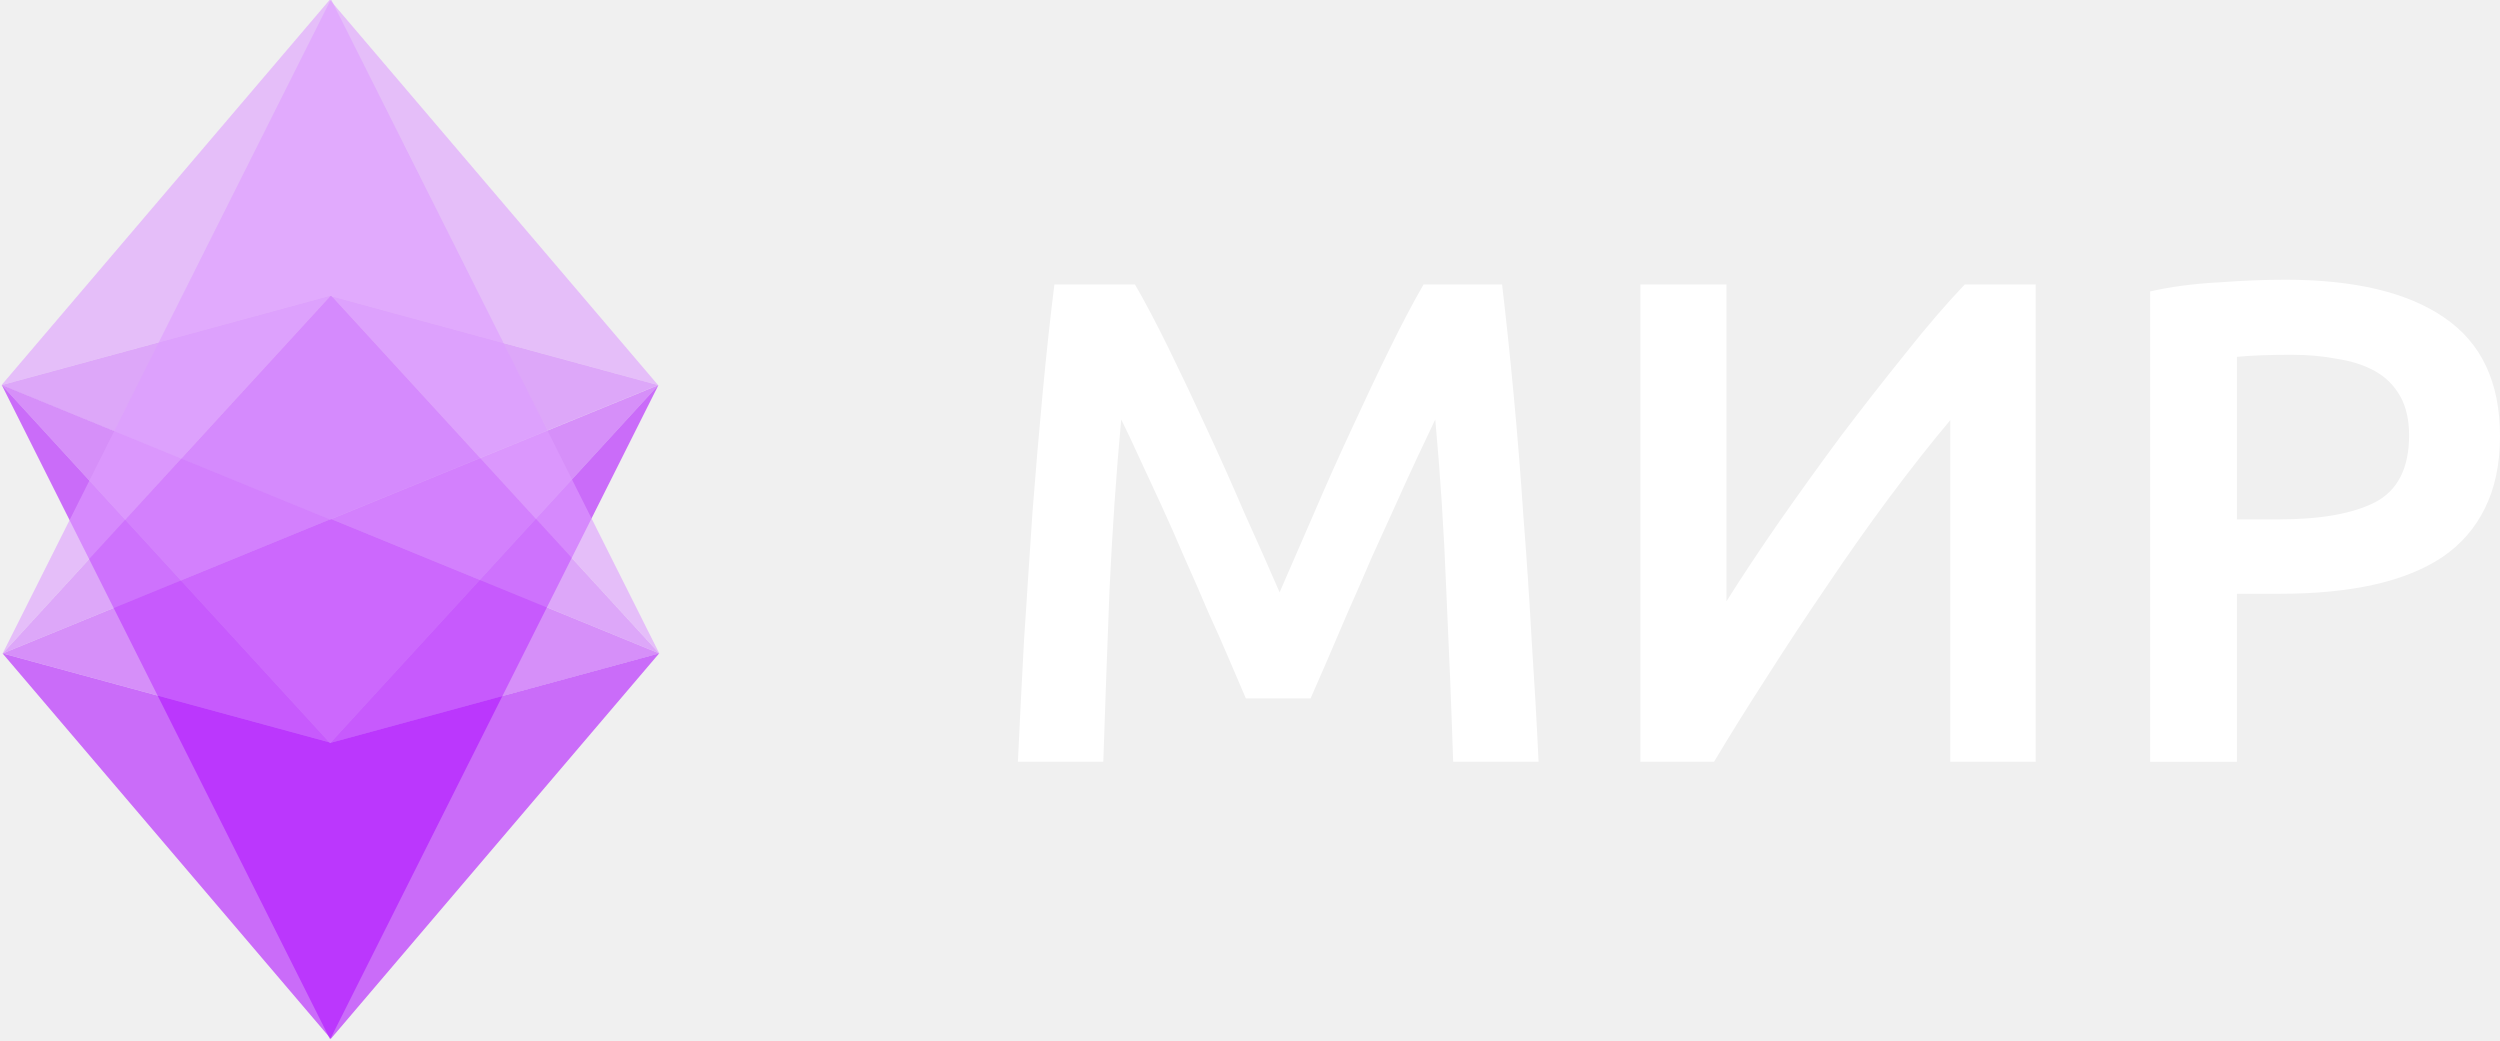
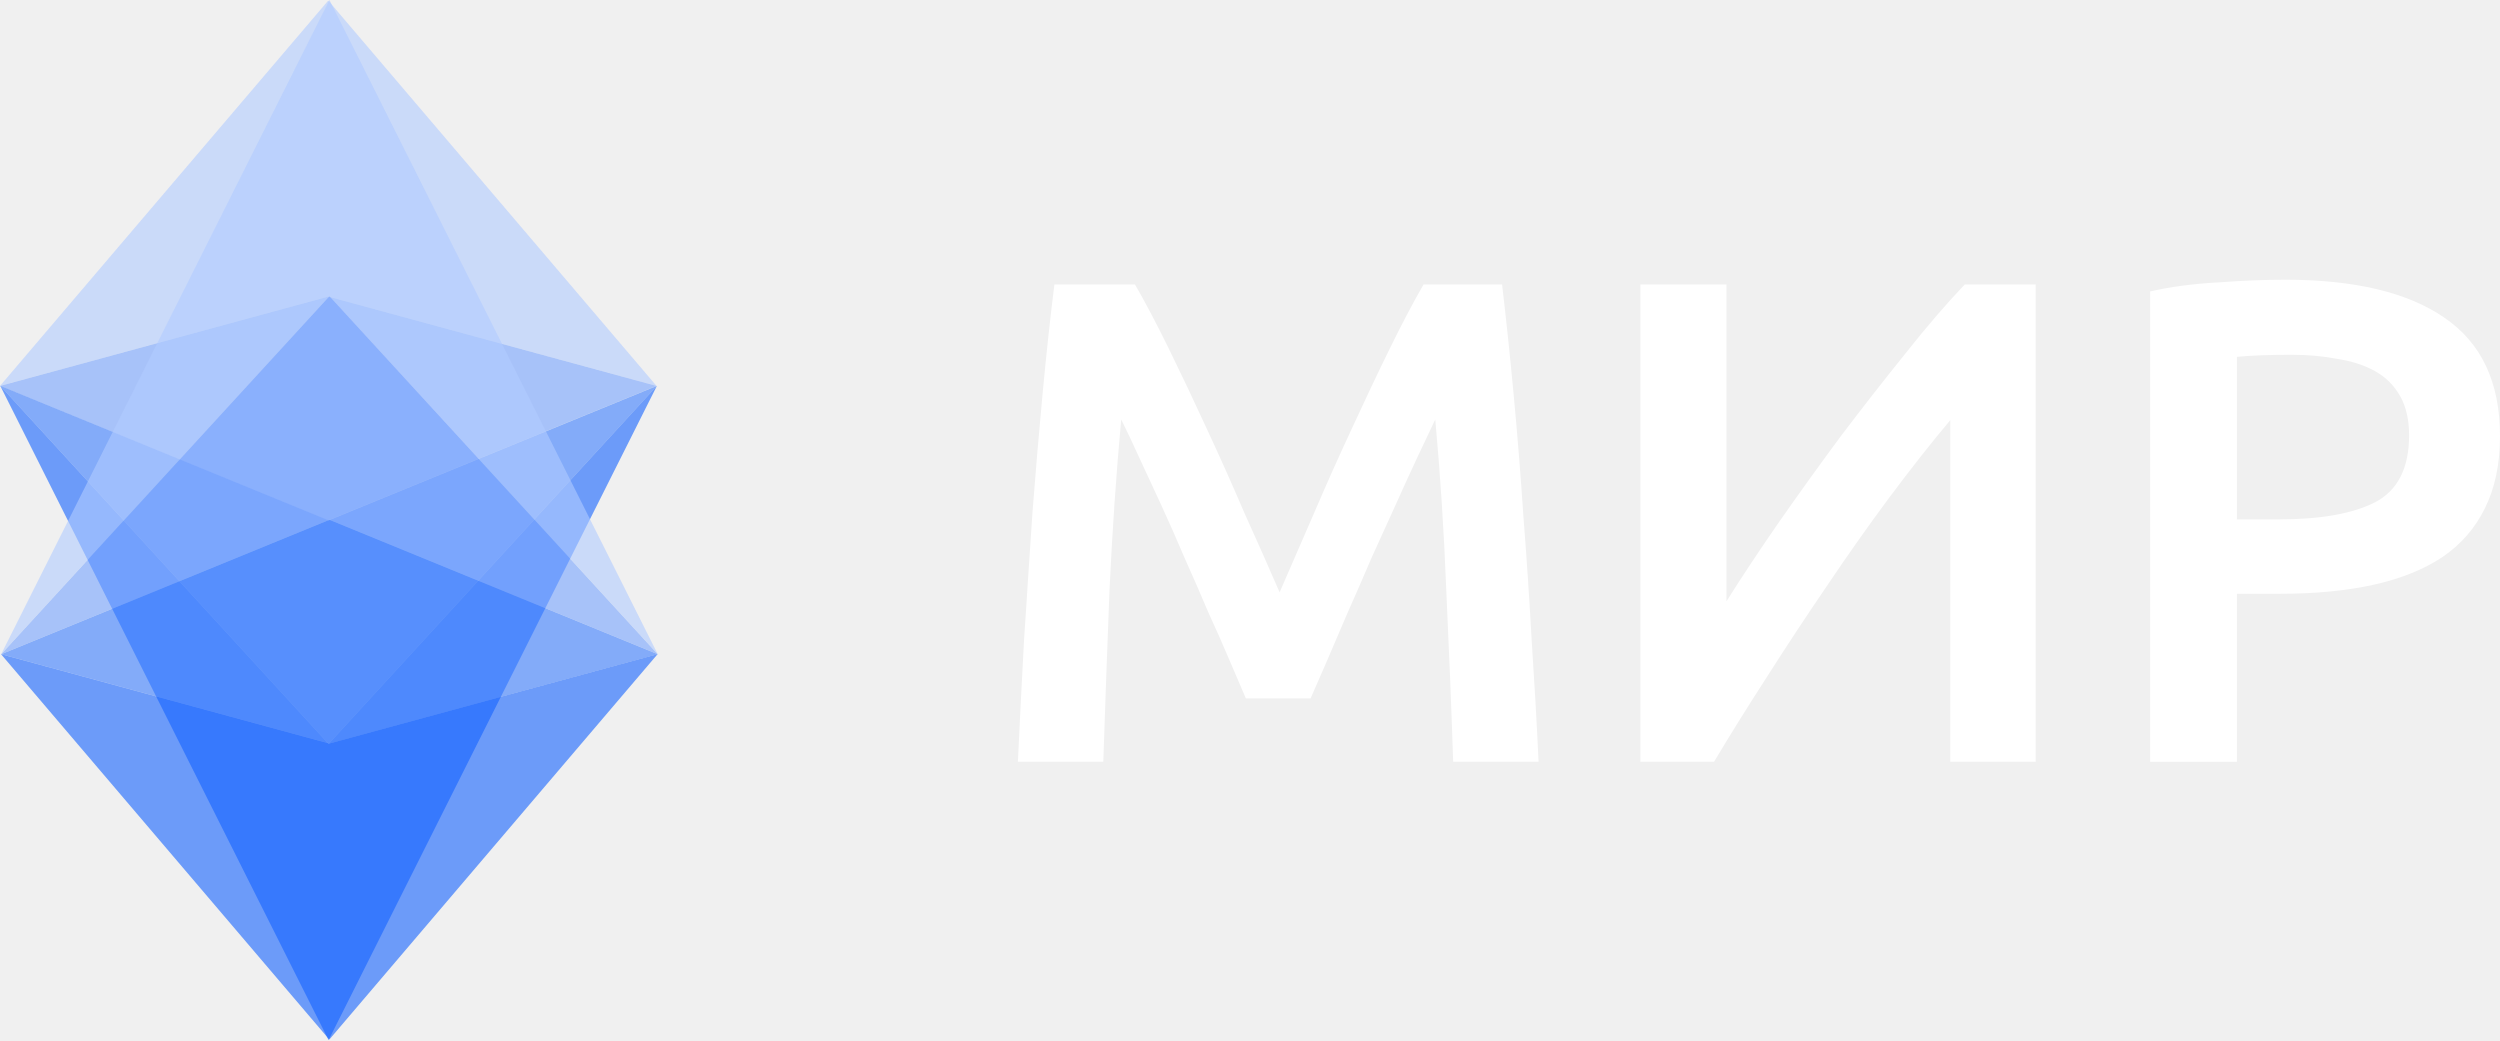
<svg xmlns="http://www.w3.org/2000/svg" width="133.342" height="55.475" viewBox="0 0 138899.38 57786.466" version="1.1" id="svg12" style="clip-rule:evenodd;fill-rule:evenodd;image-rendering:optimizeQuality;shape-rendering:geometricPrecision;text-rendering:geometricPrecision">
  <defs id="defs4">
    <style id="style2">
-     .fil0 {fill:white}
-    </style>
-     <style id="style2-6">
    .fil0 {fill:white}
   </style>
  </defs>
  <g style="clip-rule:evenodd;fill:#ffffff;fill-rule:evenodd;stroke-width:18.149;image-rendering:optimizeQuality;shape-rendering:geometricPrecision;text-rendering:geometricPrecision" aria-label="МИР" transform="matrix(57.39817,0,0,57.39817,198461.47,-331052.98)" id="g7960">
    <path d="m -2359,6043 q 14.667,25.333 32.667,62 18,36.667 36.667,77.333 18.667,40 36.667,82 18.667,41.333 34,76.667 15.333,-35.333 33.333,-76.667 18,-42 36.667,-82 18.667,-40.667 36.667,-77.333 18,-36.667 32.667,-62 h 76 q 6,50.667 11.333,108 5.333,56.667 9.333,116.67 4.667,59.333 8,120 4,60 6.667,117.33 h -82.667 q -2.667,-80.667 -6.667,-166 -3.333,-85.333 -10.667,-165.33 -7.333,15.333 -17.333,36.667 -10,21.333 -21.333,46.667 -11.333,24.667 -23.333,51.333 -11.333,26.667 -22.667,52 -10.667,24.667 -20,46.667 -9.333,21.333 -16,36.667 h -62.667 q -6.667,-15.333 -16,-37.333 -9.333,-22 -20.667,-46.667 -10.667,-25.333 -22.667,-52 -11.333,-26.667 -22.667,-51.333 -11.333,-24.667 -21.333,-46 -10,-22 -17.333,-36.667 -7.333,80 -11.333,165.33 -3.333,85.333 -6,166 h -82.667 q 2.667,-57.333 6,-118.67 4,-61.333 8,-121.33 4.667,-60.667 10,-117.33 5.333,-56.667 11.333,-104.67 z" id="path7954" style="fill:#ffffff;stroke-width:18.149" />
    <path d="m -1869.8,6505 v -462 h 83.333 v 306.67 q 22.667,-36 51.333,-77.333 29.333,-42 60,-83.333 31.333,-41.333 62,-79.333 30.667,-38.667 57.333,-66.667 h 68.667 v 462 h -82.667 v -330.67 q -28,33.333 -59.333,75.333 -30.667,41.333 -60.667,86 -30,44 -58,88 -28,43.333 -50.667,81.333 z" id="path7956" style="fill:#ffffff;stroke-width:18.149" />
    <path d="m -1245.7,6038.4 q 100.67,0 154,36.667 54,36.667 54,114.67 0,40.667 -14.667,70 -14,28.667 -41.333,47.333 -27.333,18 -66.667,26.667 -39.333,8.667 -90,8.667 h -42 v 162.67 h -84 v -455.33 q 29.333,-6.667 64.667,-8.667 36,-2.667 66,-2.667 z m 6,72.667 q -32,0 -52.667,2 v 157.33 h 40.667 q 60.667,0 93.333,-16.667 32.667,-17.333 32.667,-64.667 0,-22.667 -8.667,-38 -8.667,-15.333 -24,-24 -15.333,-8.667 -36.667,-12 -20.667,-4 -44.667,-4 z" id="path7958" style="fill:#ffffff;stroke-width:18.149" />
  </g>
-   <g style="clip-rule:evenodd;fill-rule:evenodd;stroke-width:1.562;image-rendering:optimizeQuality;shape-rendering:geometricPrecision;text-rendering:geometricPrecision" id="g4802" transform="matrix(0.6400322,0,0,0.6400322,83.15135,-46.97579)">
-     <g id="g7994" transform="matrix(203.8822,0,0,203.8822,2416019.8,-2104412.6)" style="stroke-width:38.415">
-       <g id="g7964-7" transform="matrix(0.2078,0,0,0.2078,-8124,9125.3)" style="opacity:0.6;fill:#de9dff;fill-opacity:1;stroke-width:38.415">
-         <path id="path7962-5" transform="translate(3987.6,3336.5)" d="m -21246,2422.1 -672.67,789.72 672.67,-183.04 672.67,183.04 z" style="opacity:1;fill:#de9dff;fill-opacity:1;stroke-width:38.415" />
-       </g>
-       <g id="g7968-3" transform="matrix(0.2078,0,0,0.2078,-8124,9125.3)" style="opacity:0.6;fill:#d176ff;fill-opacity:1;stroke-width:38.415">
-         <path id="path7966-5" transform="translate(3987.6,3336.5)" d="m -21246,3028.8 -672.67,183.04 672.67,275.47 672.67,-275.47 z" style="opacity:1;fill:#d176ff;fill-opacity:1;stroke-width:38.415" />
-       </g>
-       <g id="g7972-6" transform="matrix(0.2078,0,0,0.2078,-8124,9125.3)" style="opacity:0.6;fill:#c44fff;fill-opacity:1;stroke-width:38.415">
-         <path id="path7970-2" transform="translate(3987.6,3336.5)" d="m -21918,3211.8 672.67,733.65 672.67,-733.65 -672.67,275.47 z" style="opacity:1;fill:#c44fff;fill-opacity:1;stroke-width:38.415" />
-       </g>
-       <path style="opacity:0.6;fill:#b014ff;fill-opacity:1;stroke-width:7.983" d="m -11849.937,10486.037 139.781,278.556 139.781,-278.556 -139.781,152.452 z" id="path7974-9" />
-       <g id="g7980-1" transform="matrix(-0.2078,0,0,-0.2078,-15296,11961)" style="opacity:0.6;fill:#b014ff;fill-opacity:1;stroke-width:38.415">
-         <path id="path7978-2" transform="rotate(180,-20190,5176.7)" d="m -23795,3805.1 672.67,789.72 672.67,-789.72 -672.67,183.04 z" style="opacity:1;fill:#b014ff;fill-opacity:1;stroke-width:38.415" />
-       </g>
-       <g id="g7984-7" transform="matrix(-0.2078,0,0,-0.2078,-15296,11961)" style="opacity:0.6;fill:#c44fff;fill-opacity:1;stroke-width:38.415">
-         <path id="path7982-0" transform="rotate(180,-20190,5176.7)" d="m -23122,3529.7 -672.67,275.47 672.67,183.04 672.67,-183.04 z" style="opacity:1;fill:#c44fff;fill-opacity:1;stroke-width:38.415" />
-       </g>
-       <g id="g7988-9" transform="matrix(-0.2078,0,0,-0.2078,-15296,11961)" style="opacity:0.6;fill:#d176ff;fill-opacity:1;stroke-width:38.415">
-         <path id="path7986-3" transform="rotate(180,-20190,5176.7)" d="m -23122,3071.5 -672.67,733.65 672.67,-275.47 672.67,275.47 z" style="opacity:1;fill:#d176ff;fill-opacity:1;stroke-width:38.415" />
-       </g>
-       <g id="g7992-6" transform="matrix(-0.2078,0,0,-0.2078,-15296,11961)" style="opacity:0.6;fill:#de9dff;fill-opacity:1;stroke-width:38.415">
-         <path id="path7990-0" transform="rotate(180,-20190,5176.7)" d="m -23122,2464.6 -672.67,1340.5 672.67,-733.65 672.67,733.65 z" style="opacity:1;fill:#de9dff;fill-opacity:1;stroke-width:38.415" />
-       </g>
-     </g>
+   <g id="g7964" transform="matrix(27.11346,0,0,27.11346,486173.39,-156105.75)" style="clip-rule:evenodd;opacity:0.6;fill:#b1cbff;fill-rule:evenodd;stroke-width:38.419;image-rendering:optimizeQuality;shape-rendering:geometricPrecision;text-rendering:geometricPrecision">
+     <path id="path7962" transform="translate(3987.6,3336.5)" d="m -21246,2422.1 -672.67,789.72 672.67,-183.04 672.67,183.04 z" style="opacity:1;fill:#b1cbff;stroke-width:38.419" />
+   </g>
+   <g id="g7968" transform="matrix(27.11346,0,0,27.11346,486173.39,-156105.75)" style="clip-rule:evenodd;opacity:0.6;fill:#76a4ff;fill-rule:evenodd;stroke-width:38.419;image-rendering:optimizeQuality;shape-rendering:geometricPrecision;text-rendering:geometricPrecision">
+     <path id="path7966" transform="translate(3987.6,3336.5)" d="m -21246,3028.8 -672.67,183.04 672.67,275.47 672.67,-275.47 z" style="opacity:1;fill:#76a4ff;stroke-width:38.419" />
+   </g>
+   <g id="g7972" transform="matrix(27.11346,0,0,27.11346,486173.39,-156105.75)" style="clip-rule:evenodd;opacity:0.6;fill:#3b7dff;fill-rule:evenodd;stroke-width:38.419;image-rendering:optimizeQuality;shape-rendering:geometricPrecision;text-rendering:geometricPrecision">
+     <path id="path7970" transform="translate(3987.6,3336.5)" d="m -21918,3211.8 672.67,733.65 672.67,-733.65 -672.67,275.47 z" style="opacity:1;fill:#3b7dff;stroke-width:38.419" />
+   </g>
+   <g id="g7976" transform="matrix(27.11346,0,0,27.11346,486173.39,-156105.75)" style="clip-rule:evenodd;opacity:0.6;fill:#1463ff;fill-rule:evenodd;stroke-width:38.419;image-rendering:optimizeQuality;shape-rendering:geometricPrecision;text-rendering:geometricPrecision">
+     <path id="path7974" transform="translate(3987.6,3336.5)" d="m -21918,3211.8 672.67,1340.5 672.67,-1340.5 -672.67,733.65 z" style="opacity:1;fill:#1463ff;stroke-width:38.419" />
+   </g>
+   <g id="g7980" transform="matrix(-27.11346,0,0,-27.11346,-449619.42,213892.48)" style="clip-rule:evenodd;opacity:0.6;fill:#1463ff;fill-rule:evenodd;stroke-width:38.419;image-rendering:optimizeQuality;shape-rendering:geometricPrecision;text-rendering:geometricPrecision">
+     <path id="path7978" transform="rotate(180,-20190,5176.7)" d="m -23795,3805.1 672.67,789.72 672.67,-789.72 -672.67,183.04 z" style="opacity:1;fill:#1463ff;stroke-width:38.419" />
+   </g>
+   <g id="g7984" transform="matrix(-27.11346,0,0,-27.11346,-449619.42,213892.48)" style="clip-rule:evenodd;opacity:0.6;fill:#3b7dff;fill-rule:evenodd;stroke-width:38.419;image-rendering:optimizeQuality;shape-rendering:geometricPrecision;text-rendering:geometricPrecision">
+     <path id="path7982" transform="rotate(180,-20190,5176.7)" d="m -23122,3529.7 -672.67,275.47 672.67,183.04 672.67,-183.04 z" style="opacity:1;fill:#3b7dff;stroke-width:38.419" />
+   </g>
+   <g id="g7988" transform="matrix(-27.11346,0,0,-27.11346,-449619.42,213892.48)" style="clip-rule:evenodd;opacity:0.6;fill:#76a4ff;fill-rule:evenodd;stroke-width:38.419;image-rendering:optimizeQuality;shape-rendering:geometricPrecision;text-rendering:geometricPrecision">
+     <path id="path7986" transform="rotate(180,-20190,5176.7)" d="m -23122,3071.5 -672.67,733.65 672.67,-275.47 672.67,275.47 z" style="opacity:1;fill:#76a4ff;stroke-width:38.419" />
+   </g>
+   <g id="g7992" transform="matrix(-27.11346,0,0,-27.11346,-449619.42,213892.48)" style="clip-rule:evenodd;opacity:0.6;fill:#b1cbff;fill-rule:evenodd;stroke-width:38.419;image-rendering:optimizeQuality;shape-rendering:geometricPrecision;text-rendering:geometricPrecision">
+     <path id="path7990" transform="rotate(180,-20190,5176.7)" d="m -23122,2464.6 -672.67,1340.5 672.67,-733.65 672.67,733.65 z" style="opacity:1;fill:#b1cbff;stroke-width:38.419" />
  </g>
</svg>
